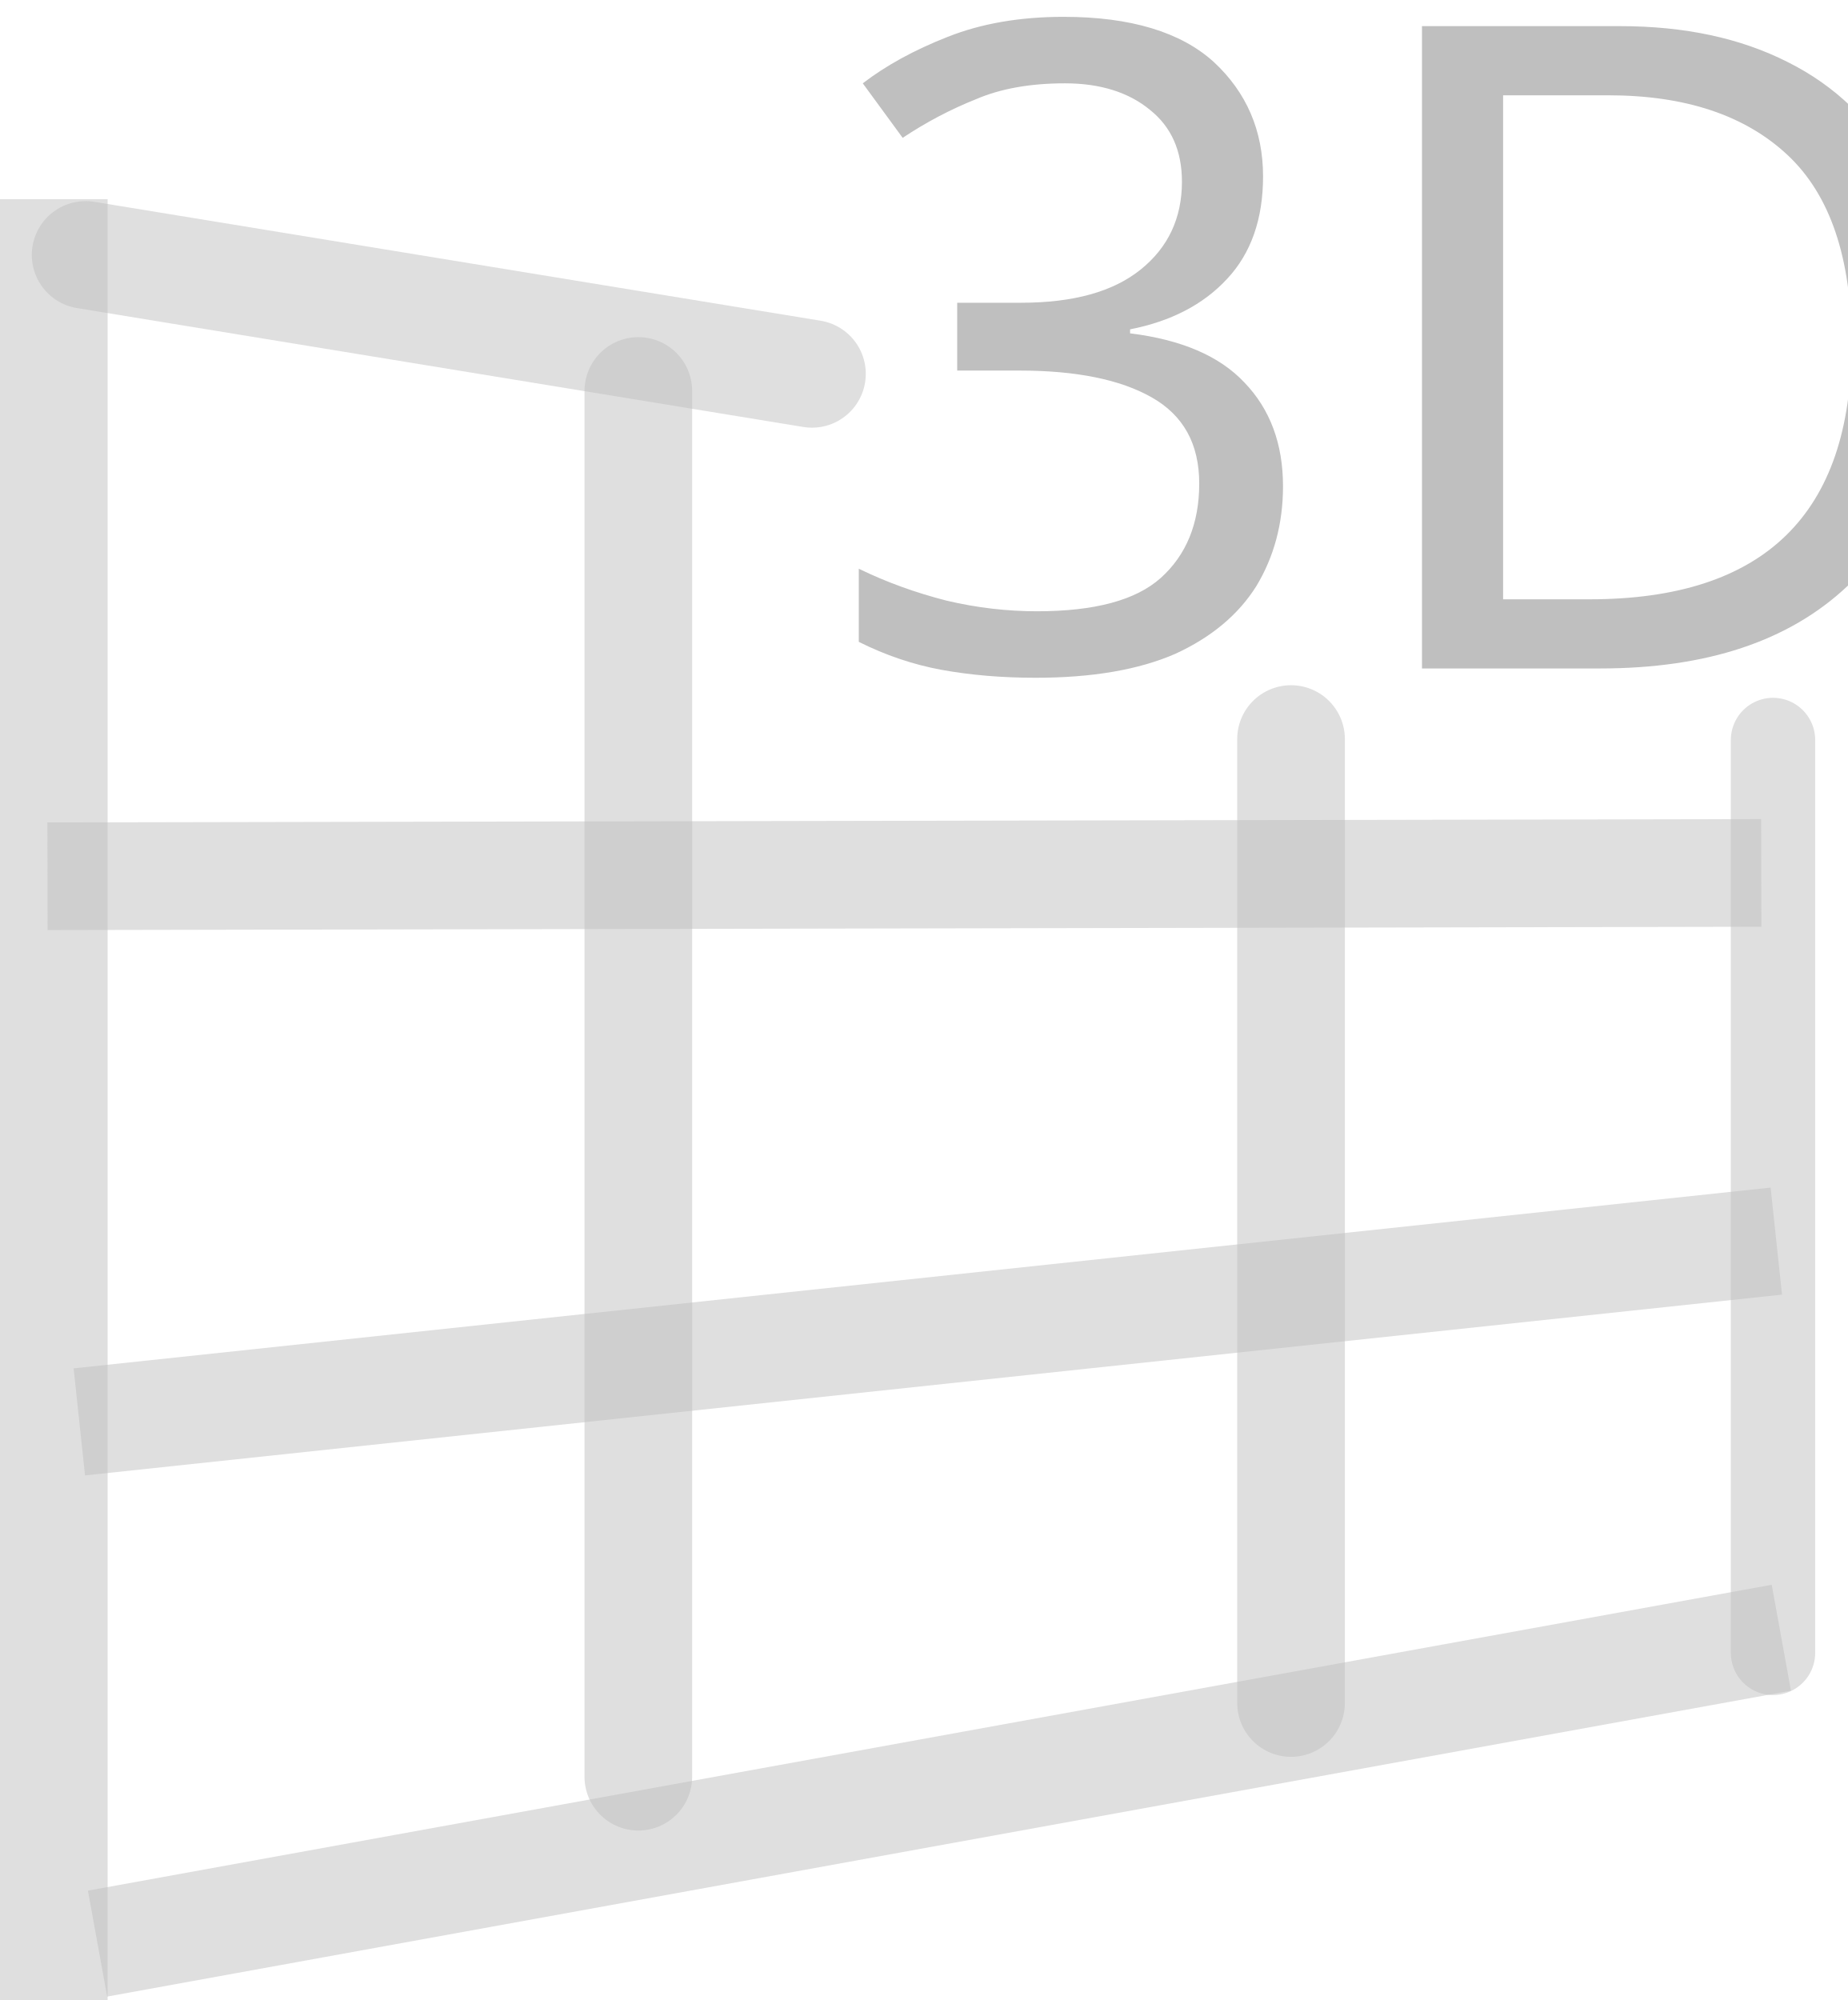
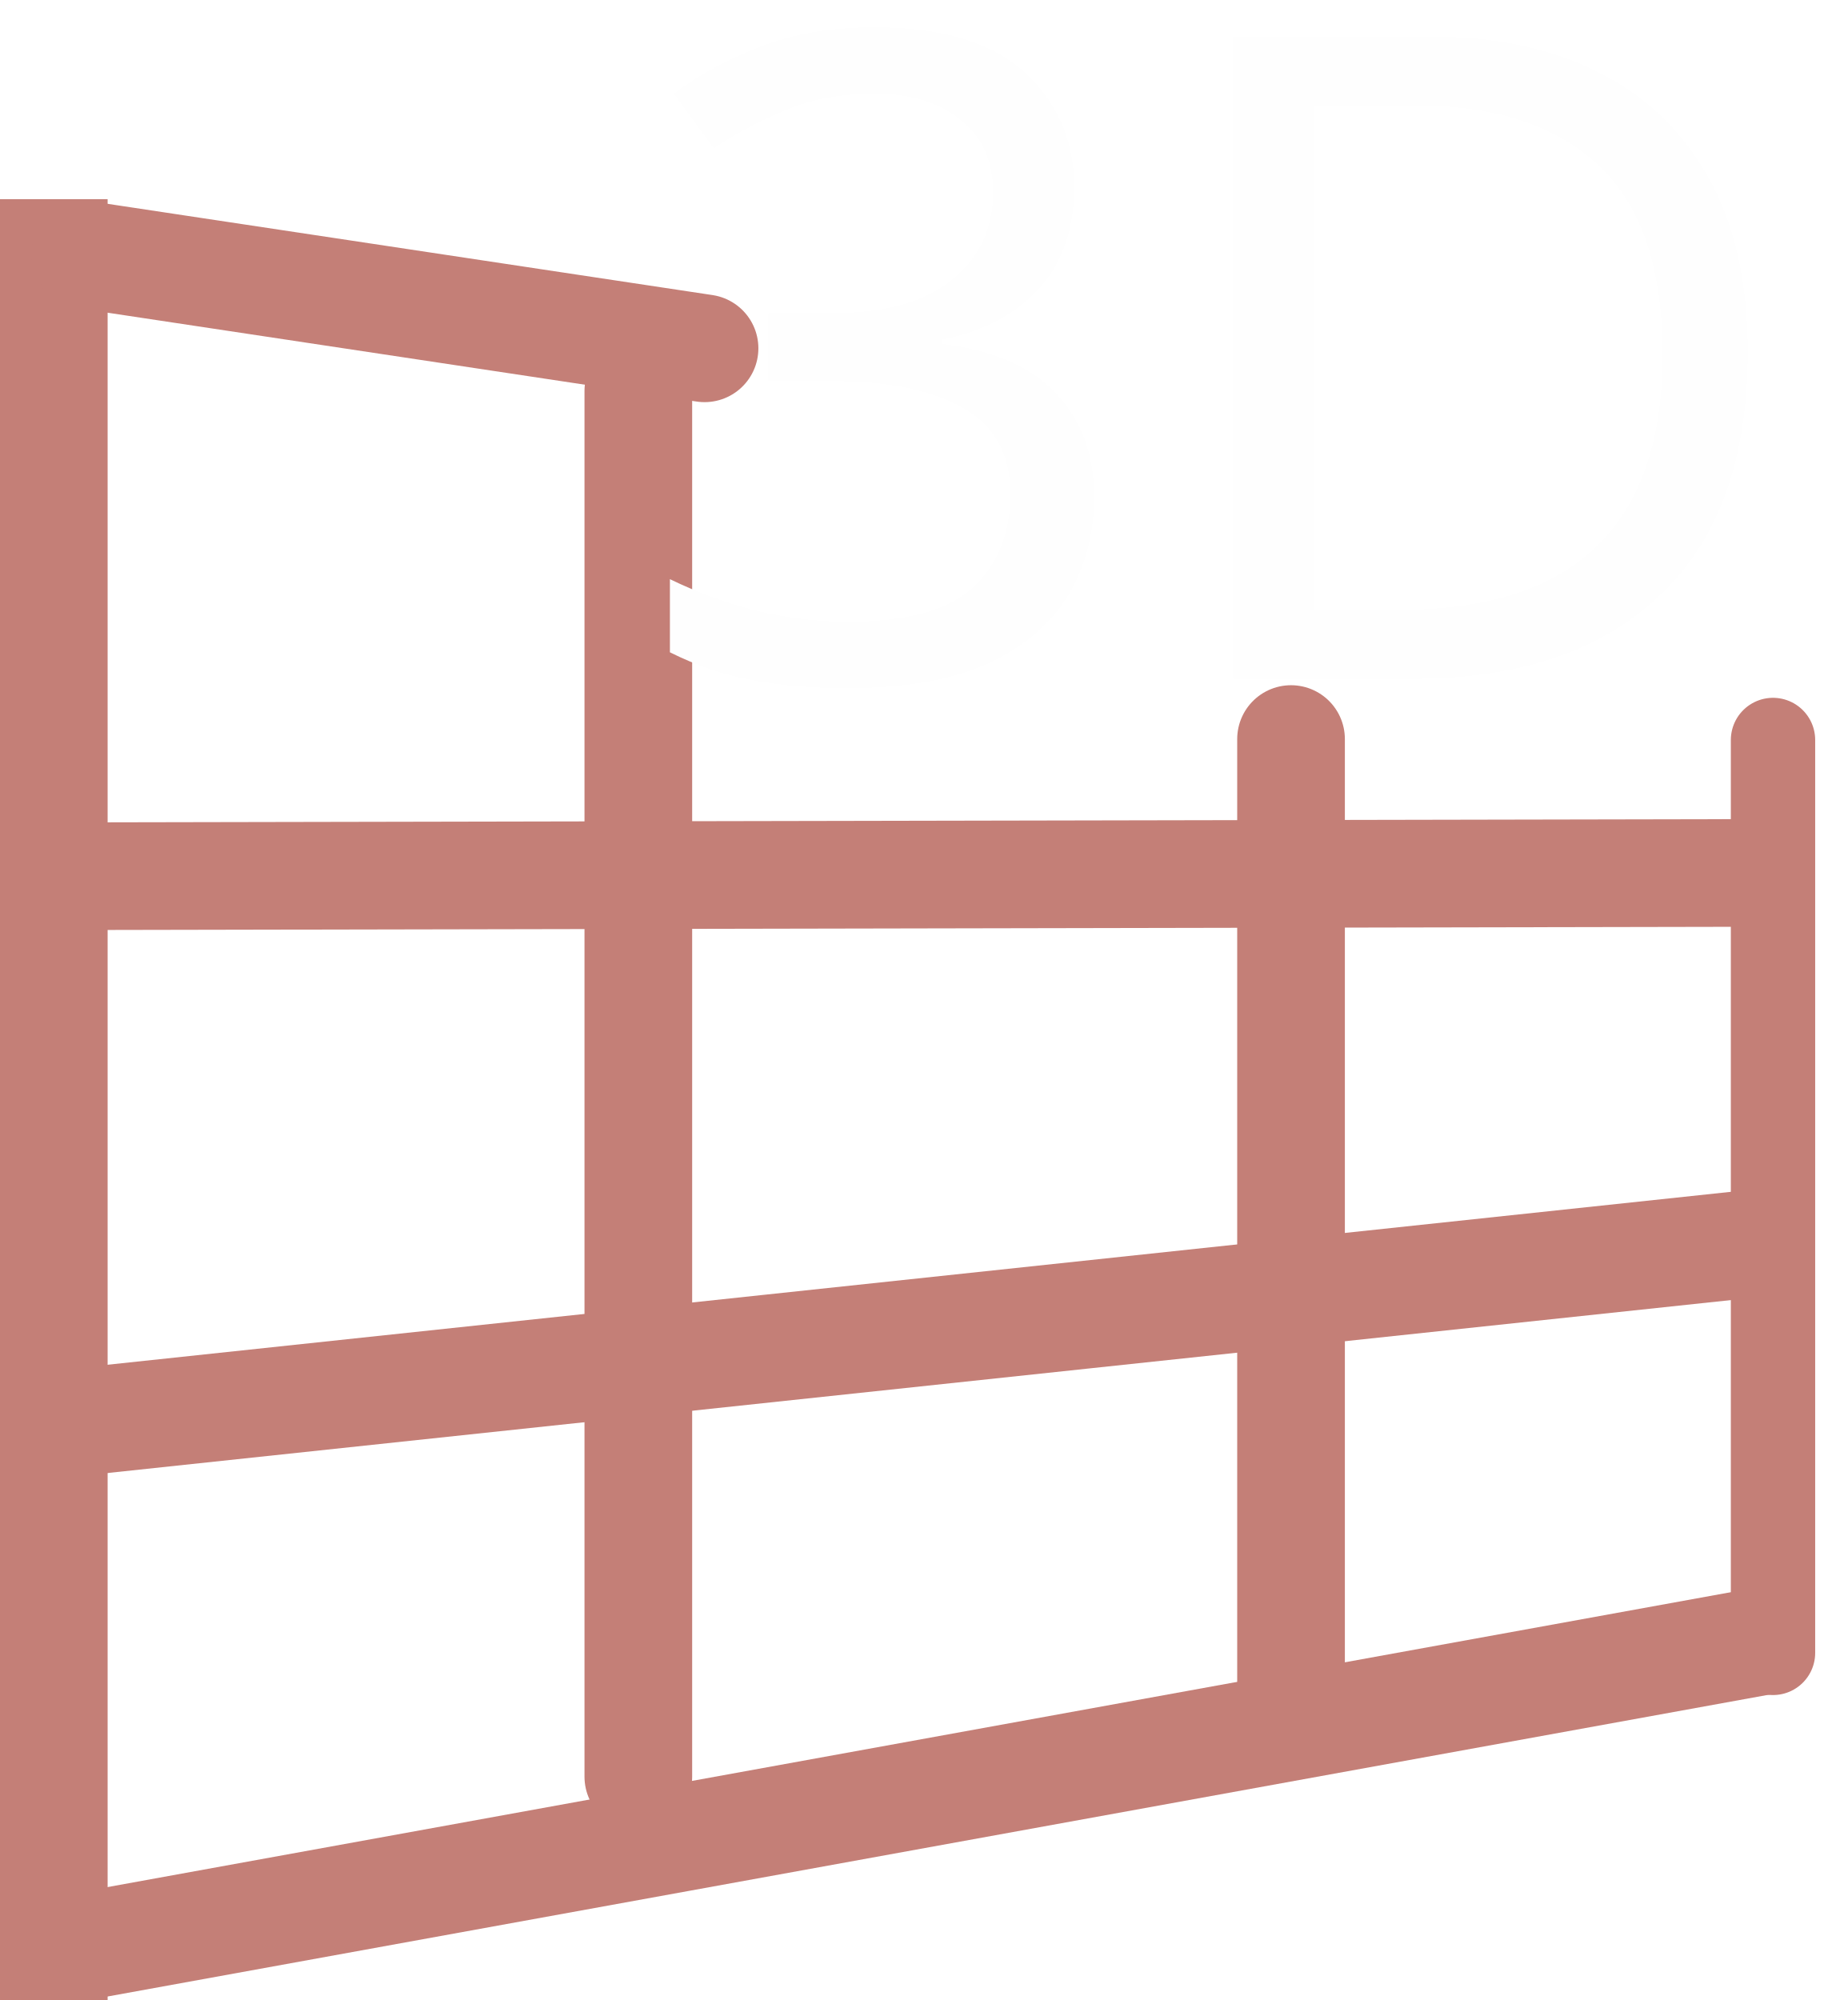
<svg xmlns="http://www.w3.org/2000/svg" xmlns:xlink="http://www.w3.org/1999/xlink" width="21.708mm" height="23.499mm" viewBox="0 0 21.708 23.499" version="1.1" id="svg5" xml:space="preserve">
  <defs id="defs2">
-     <linearGradient id="linearGradient877">
-       <stop style="stop-color:#bfbfbf;stop-opacity:1;" offset="0" id="stop875" />
-     </linearGradient>
-     <linearGradient id="linearGradient857">
-       <stop style="stop-color:#bfbfbf;stop-opacity:1;" offset="0" id="stop855" />
-     </linearGradient>
    <linearGradient id="linearGradient17422">
      <stop style="stop-color:#c47f77;stop-opacity:1;" offset="0" id="stop17418" />
      <stop style="stop-color:#c47f77;stop-opacity:0;" offset="1" id="stop17420" />
    </linearGradient>
    <linearGradient xlink:href="#linearGradient17422" id="linearGradient17424" x1="15.675" y1="8.475" x2="27.318" y2="8.475" gradientUnits="userSpaceOnUse" />
-     <linearGradient xlink:href="#linearGradient857" id="linearGradient859" x1="18.912" y1="19.524" x2="39.05" y2="19.524" gradientUnits="userSpaceOnUse" />
-     <linearGradient xlink:href="#linearGradient857" id="linearGradient861" x1="18.729" y1="12.942" x2="28.528" y2="12.942" gradientUnits="userSpaceOnUse" />
-     <linearGradient xlink:href="#linearGradient857" id="linearGradient863" x1="25.222" y1="21.982" x2="26.487" y2="21.982" gradientUnits="userSpaceOnUse" />
-     <linearGradient xlink:href="#linearGradient857" id="linearGradient865" x1="18.355" y1="22.167" x2="19.62" y2="22.167" gradientUnits="userSpaceOnUse" />
-     <linearGradient xlink:href="#linearGradient857" id="linearGradient867" x1="32.891" y1="23.594" x2="34.156" y2="23.594" gradientUnits="userSpaceOnUse" />
-     <linearGradient xlink:href="#linearGradient857" id="linearGradient869" x1="38.692" y1="23.305" x2="39.682" y2="23.305" gradientUnits="userSpaceOnUse" />
-     <linearGradient xlink:href="#linearGradient857" id="linearGradient871" x1="19.22" y1="24.892" x2="39.293" y2="24.892" gradientUnits="userSpaceOnUse" />
-     <linearGradient xlink:href="#linearGradient857" id="linearGradient873" x1="19.388" y1="30.288" x2="39.398" y2="30.288" gradientUnits="userSpaceOnUse" />
-     <linearGradient xlink:href="#linearGradient877" id="linearGradient879" x1="28.684" y1="13.25" x2="40.063" y2="13.25" gradientUnits="userSpaceOnUse" />
  </defs>
  <g id="layer1" transform="translate(-18.35498,-9.247538)">
-     <text xml:space="preserve" style="font-size:10.583px;line-height:1.25;font-family:'Blender Mono I18n';-inkscape-font-specification:'Blender Mono I18n';fill:url(#linearGradient879);fill-opacity:1;stroke:none;stroke-width:0.265;stroke-opacity:1" x="27.976" y="17.102" id="text17343">
-       <tspan id="tspan17341" style="fill:url(#linearGradient879);fill-opacity:1;stroke:none;stroke-width:0.265;stroke-opacity:1" x="27.976" y="17.102">3D</tspan>
-     </text>
-     <path style="fill:none;stroke:url(#linearGradient865);stroke-width:1.265;stroke-linecap:butt;stroke-linejoin:miter;stroke-dasharray:none;stroke-opacity:1;opacity:0.5" d="M 18.987,11.588 V 32.747" id="path17426" />
-     <path style="fill:none;stroke:url(#linearGradient871);stroke-width:1.265;stroke-linecap:butt;stroke-linejoin:miter;stroke-dasharray:none;stroke-opacity:1;opacity:0.5" d="M 39.226,23.83 19.287,25.954" id="path17426-3" />
-     <path style="fill:none;stroke:url(#linearGradient859);stroke-width:1.265;stroke-linecap:butt;stroke-linejoin:miter;stroke-dasharray:none;stroke-opacity:1;opacity:0.5" d="m 39.049,19.504 -20.136,0.039" id="path17426-3-0" />
-     <path style="fill:none;stroke:url(#linearGradient863);stroke-width:1.265;stroke-linecap:round;stroke-linejoin:miter;stroke-dasharray:none;stroke-opacity:1;opacity:0.5" d="M 25.855,13.841 V 30.123" id="path17426-1" />
-     <path style="fill:none;stroke:url(#linearGradient867);stroke-width:1.265;stroke-linecap:round;stroke-linejoin:miter;stroke-dasharray:none;stroke-opacity:1;opacity:0.5" d="m 33.524,17.931 v 11.326" id="path17426-1-0" />
-     <path style="fill:none;stroke:url(#linearGradient873);stroke-width:1.265;stroke-linecap:butt;stroke-linejoin:miter;stroke-dasharray:none;stroke-opacity:1;opacity:0.5" d="m 19.501,32.084 19.784,-3.594" id="path17426-9" />
-     <path style="fill:none;stroke:url(#linearGradient861);stroke-width:1.265;stroke-linecap:round;stroke-linejoin:miter;stroke-dasharray:none;stroke-opacity:1;opacity:0.5" d="m 19.361,12.243 8.534,1.397" id="path17426-9-8" />
-     <path style="fill:none;stroke:url(#linearGradient869);stroke-width:0.991;stroke-linecap:round;stroke-linejoin:miter;stroke-dasharray:none;stroke-opacity:1;opacity:0.5" d="M 39.187,17.942 V 28.668" id="path17426-5" />
+     <path style="fill:none;stroke:#c47f77;stroke-width:1.265;stroke-linecap:butt;stroke-linejoin:miter;stroke-dasharray:none;stroke-opacity:1" d="M 18.987,11.588 V 32.747" id="path17426" />
+     <path style="fill:none;stroke:#c47f77;stroke-width:1.265;stroke-linecap:butt;stroke-linejoin:miter;stroke-dasharray:none;stroke-opacity:1" d="M 39.226,23.83 19.287,25.954" id="path17426-3" />
+     <path style="fill:none;stroke:#c47f77;stroke-width:1.265;stroke-linecap:butt;stroke-linejoin:miter;stroke-dasharray:none;stroke-opacity:1" d="m 39.049,19.504 -20.136,0.039" id="path17426-3-0" />
+     <path style="fill:none;stroke:#c47f77;stroke-width:1.265;stroke-linecap:round;stroke-linejoin:miter;stroke-dasharray:none;stroke-opacity:1" d="M 25.855,13.841 V 30.123" id="path17426-1" />
+     <path style="fill:none;stroke:#c47f77;stroke-width:1.265;stroke-linecap:round;stroke-linejoin:miter;stroke-dasharray:none;stroke-opacity:1" d="m 33.524,17.931 v 11.326" id="path17426-1-0" />
+     <path style="fill:none;stroke:#c47f77;stroke-width:1.265;stroke-linecap:butt;stroke-linejoin:miter;stroke-dasharray:none;stroke-opacity:1" d="m 19.501,32.084 19.784,-3.594" id="path17426-9" />
+     <path style="fill:none;stroke:#c47f77;stroke-width:1.265;stroke-linecap:round;stroke-linejoin:miter;stroke-dasharray:none;stroke-opacity:1" d="m 19.361,12.243 7.272,1.097" id="path17426-9-8" />
+     <path style="fill:none;stroke:#c47f77;stroke-width:0.991;stroke-linecap:round;stroke-linejoin:miter;stroke-dasharray:none;stroke-opacity:1" d="M 39.187,17.942 V 28.668" id="path17426-5" />
  </g>
+   <text xml:space="preserve" style="font-size:10.583px;line-height:1.25;font-family:'Blender Mono I18n';-inkscape-font-specification:'Blender Mono I18n';fill:#fefefe;fill-opacity:1;stroke:none;stroke-width:0.265;stroke-opacity:1" x="7.402" y="7.977" id="text17343">
+     <tspan id="tspan17341" style="fill:#fefefe;fill-opacity:1;stroke:none;stroke-width:0.265;stroke-opacity:1" x="7.402" y="7.977">3D</tspan>
+   </text>
</svg>
